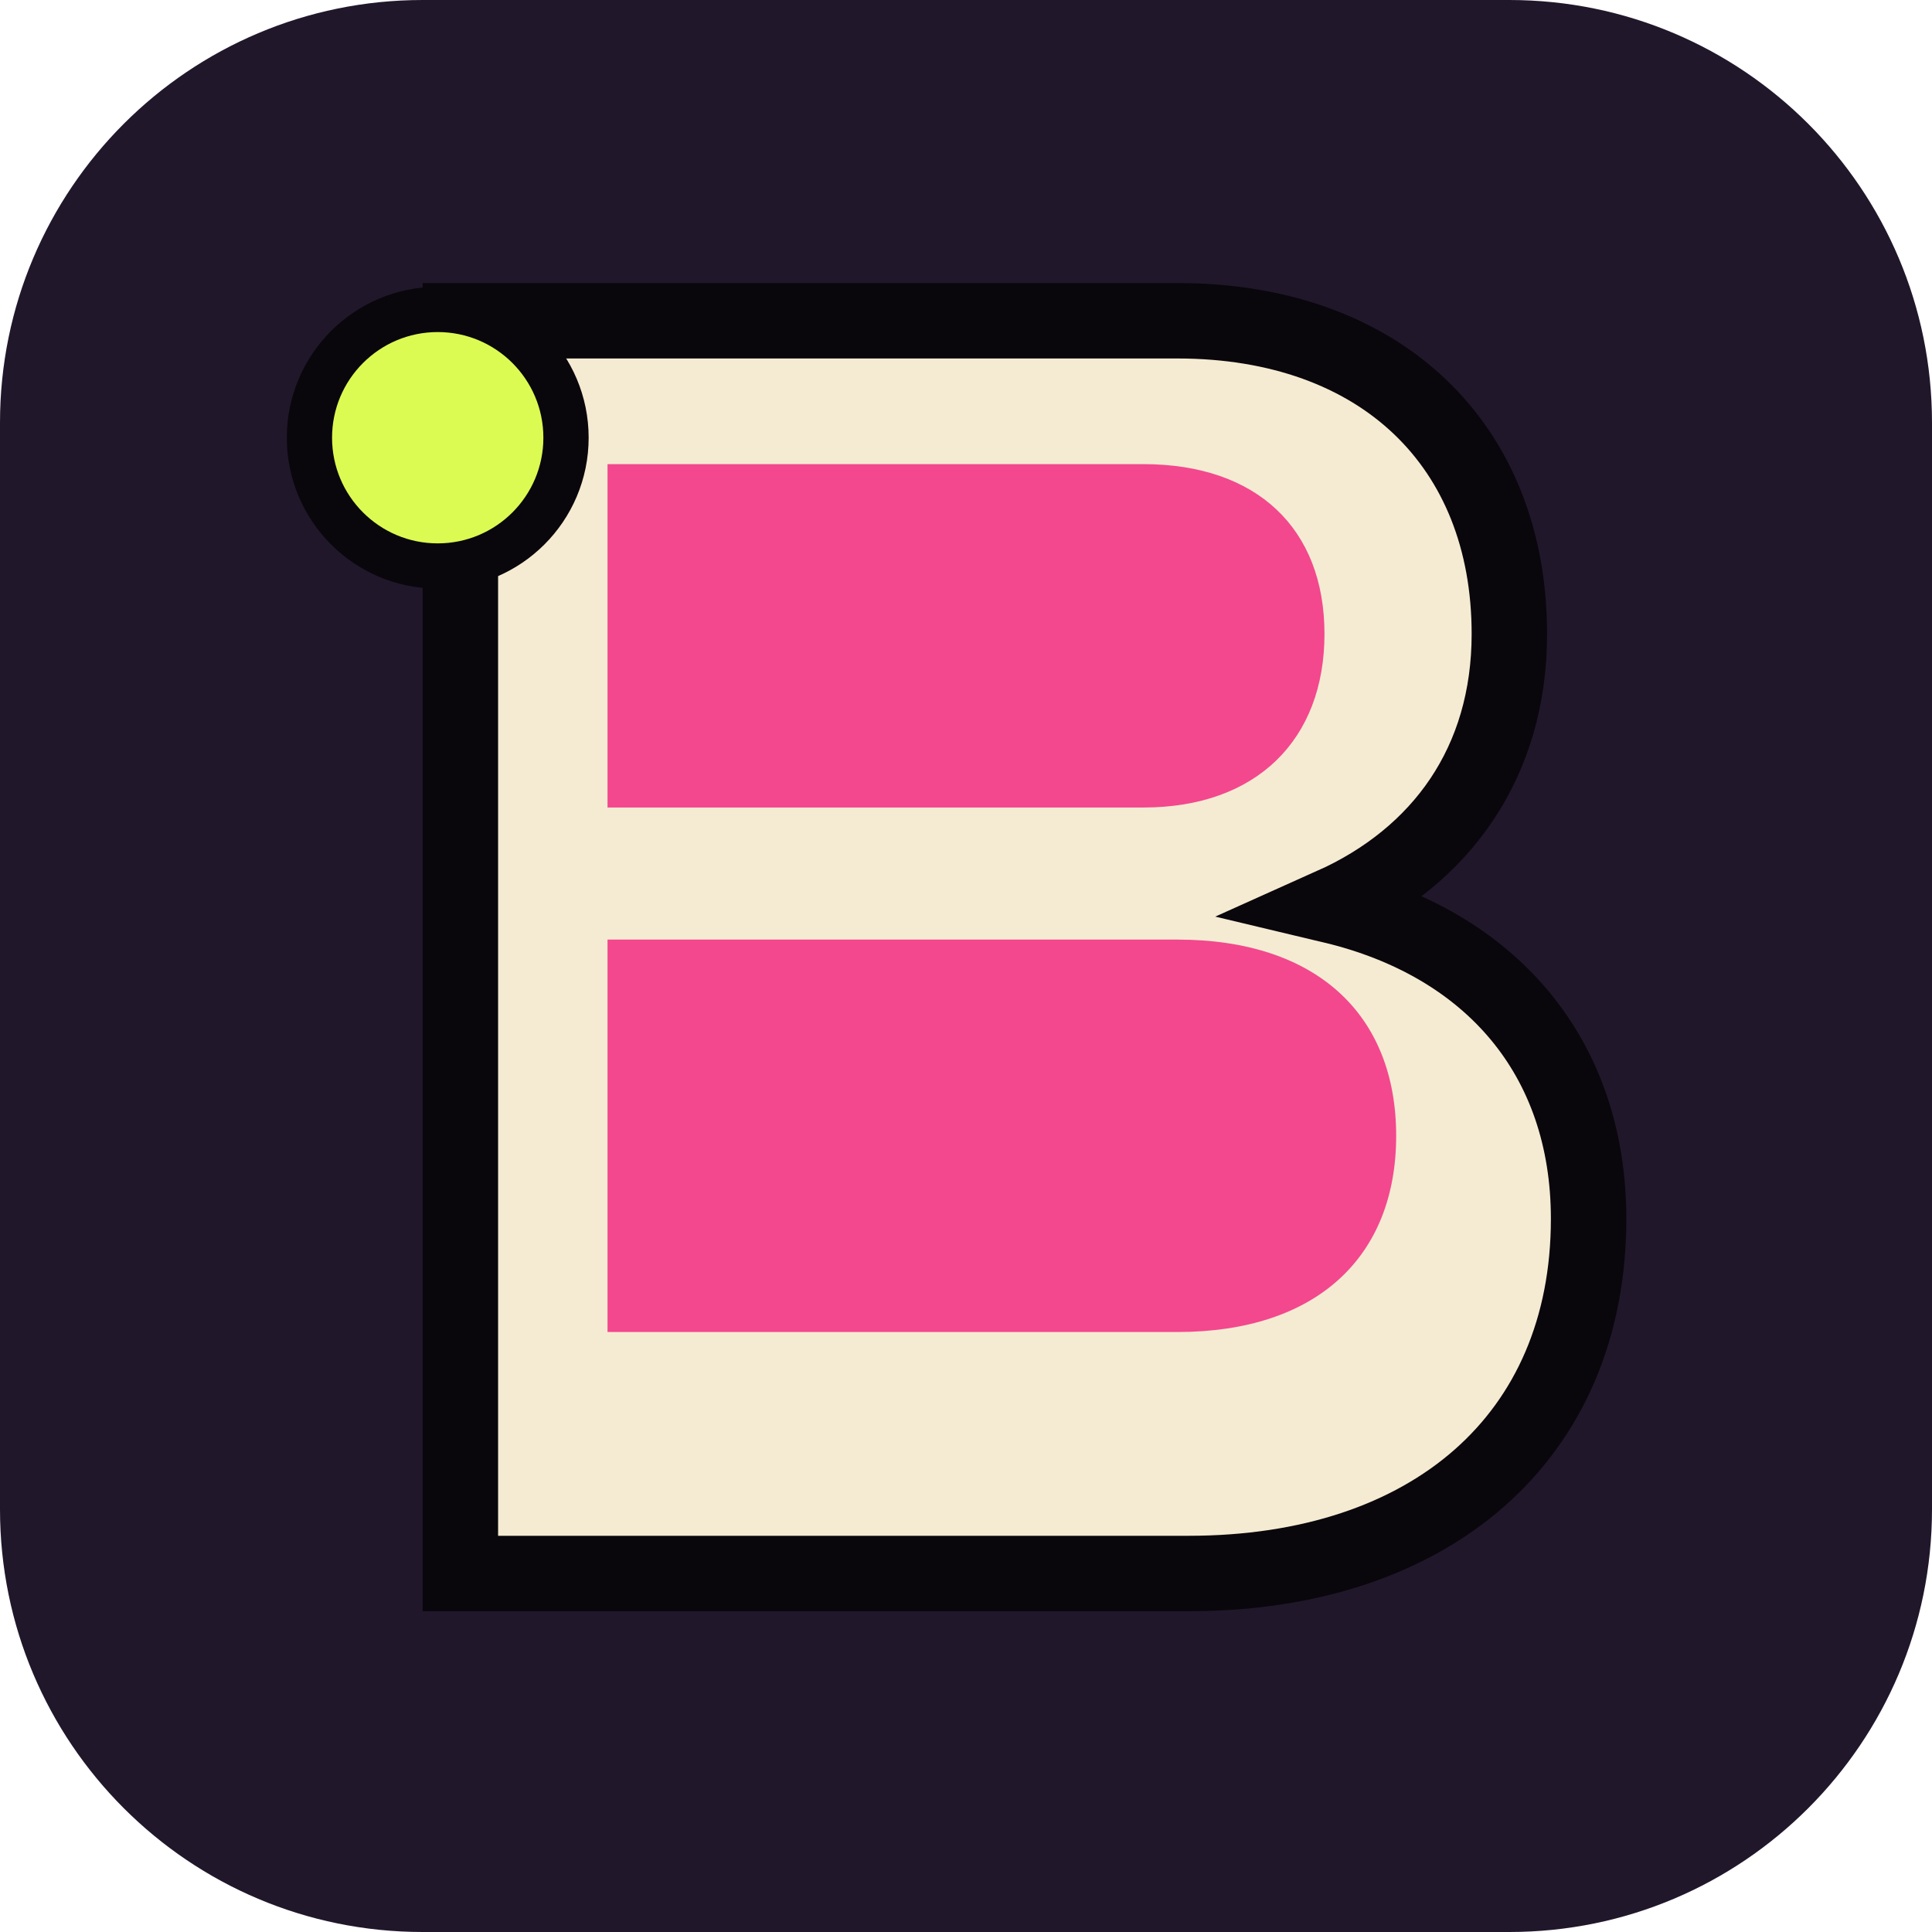
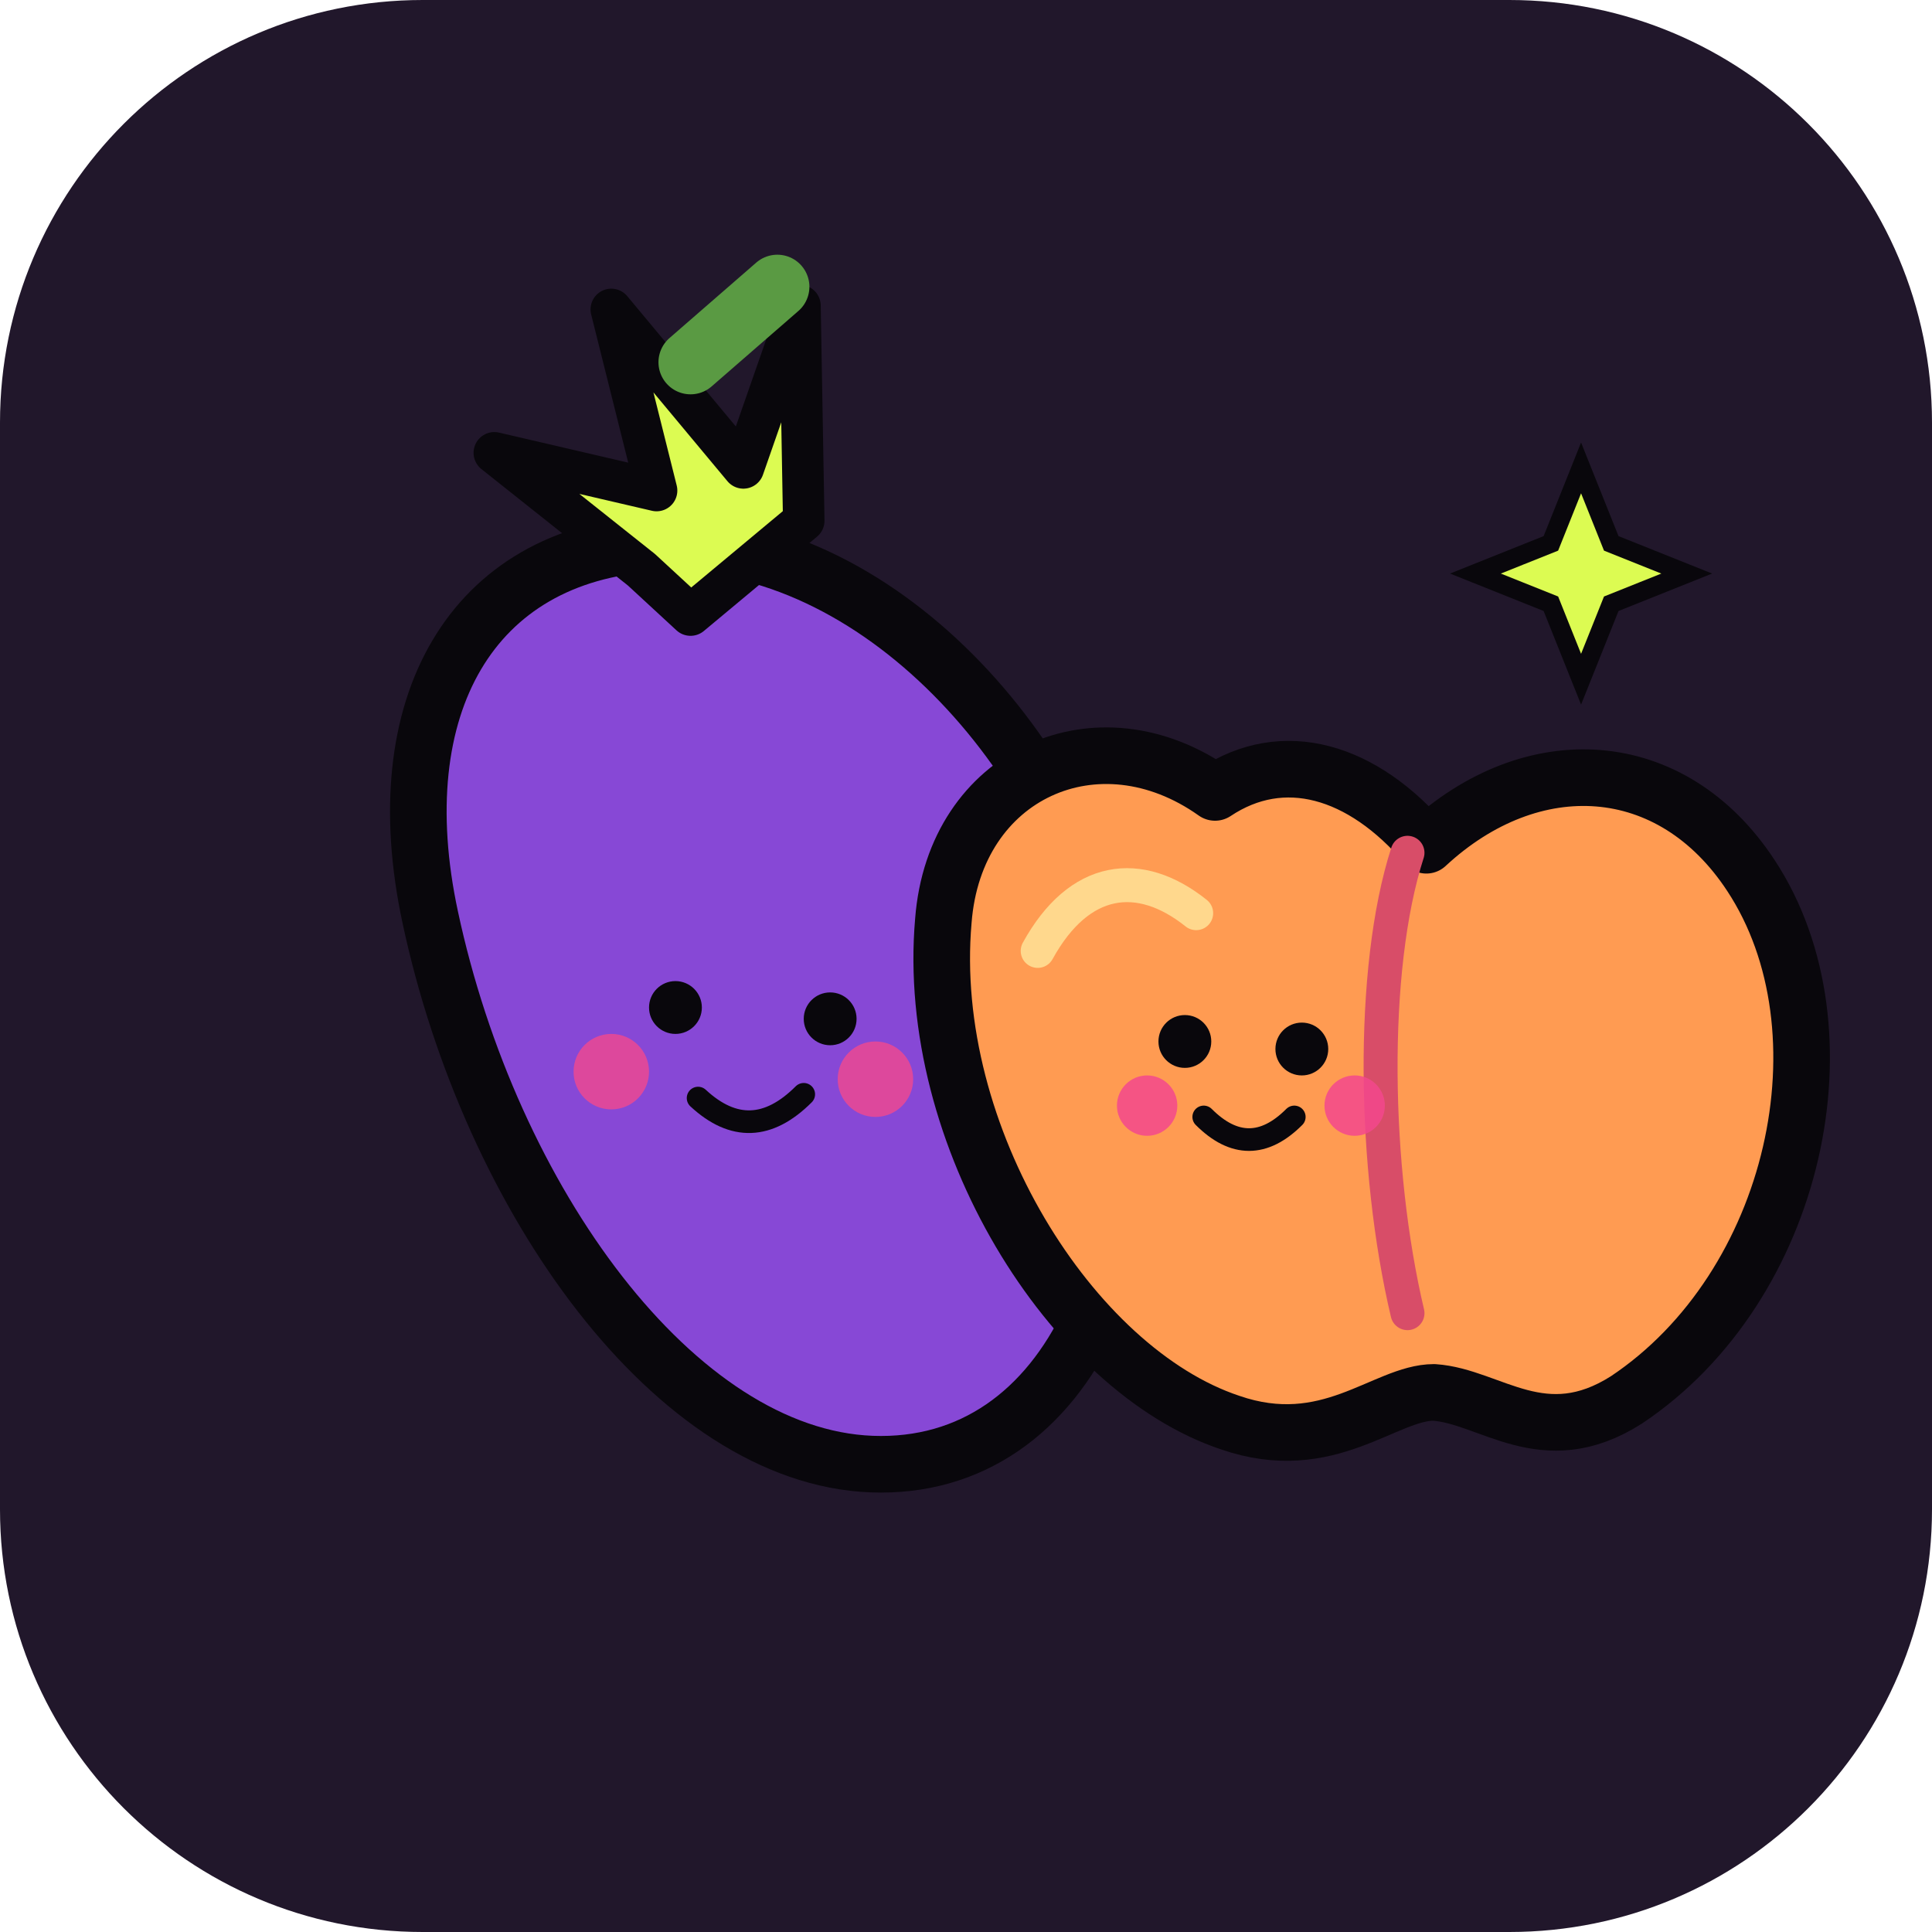
<svg xmlns="http://www.w3.org/2000/svg" viewBox="0 0 512 512">
  <rect width="512" height="512" rx="112" fill="#21172b" />
-   <path d="M122 85h190c54 0 88 33 88 83 0 34-18 59-47 72 42 10 68 40 68 83 0 58-42 94-106 94H122V85Z" fill="#f5ebd3" stroke="#09070c" stroke-width="20" />
-   <path d="M161 123h142c30 0 48 17 48 45s-18 46-48 46H161v-91Zm0 126h151c37 0 58 20 58 52s-21 52-58 52H161V249Z" fill="#f3488d" />
-   <circle cx="116" cy="116" r="34" fill="#dcfb52" stroke="#09070c" stroke-width="12" />
+   <path d="M173 144c-48 3-71 43-59 99 16 75 65 143 117 145 53 2 80-60 64-132-13-59-65-115-122-112Z" fill="#8748d6" stroke="#09070c" stroke-width="15" stroke-linejoin="round" />
+   <path d="m170 151-39-31 43 10-12-48 35 42 15-43 1 57-30 25Z" fill="#dcfb52" stroke="#09070c" stroke-width="11" stroke-linejoin="round" />
+   <path d="m183 96 23-20" fill="none" stroke="#5a9a43" stroke-width="17" stroke-linecap="round" />
+   <path d="M322 210c-31-22-69-5-72 34-5 57 34 119 76 133 26 9 41-8 54-8 15 1 29 16 51 2 45-30 60-98 33-139-21-32-58-34-86-8-17-20-38-26-56-14Z" fill="#ff9b52" stroke="#09070c" stroke-width="15" stroke-linejoin="round" />
+   <path d="M373 226c-10 31-9 84 0 122" fill="none" stroke="#d84d68" stroke-width="9" stroke-linecap="round" />
+   <path d="M275 252c11-20 27-22 42-10" fill="none" stroke="#ffd88d" stroke-width="9" stroke-linecap="round" />
+   <circle cx="179" cy="267" r="7" fill="#09070c" />
+   <circle cx="220" cy="270" r="7" fill="#09070c" />
+   <path d="M185 291q14 13 28-1" fill="none" stroke="#09070c" stroke-width="6" stroke-linecap="round" />
+   <circle cx="314" cy="276" r="7" fill="#09070c" />
+   <circle cx="345" cy="278" r="7" fill="#09070c" />
+   <path d="M319 296q12 12 24 0" fill="none" stroke="#09070c" stroke-width="6" stroke-linecap="round" />
+   <circle cx="162" cy="284" r="10" fill="#f3488d" opacity=".8" />
+   <circle cx="232" cy="286" r="10" fill="#f3488d" opacity=".8" />
+   <circle cx="304" cy="293" r="8" fill="#f3488d" opacity=".85" />
+   <circle cx="359" cy="293" r="8" fill="#f3488d" opacity=".85" />
+   <path d="m419 124 8 20 20 8-20 8-8 20-8-20-20-8 20-8 8-20Z" fill="#dcfb52" stroke="#09070c" stroke-width="5" />
</svg>
